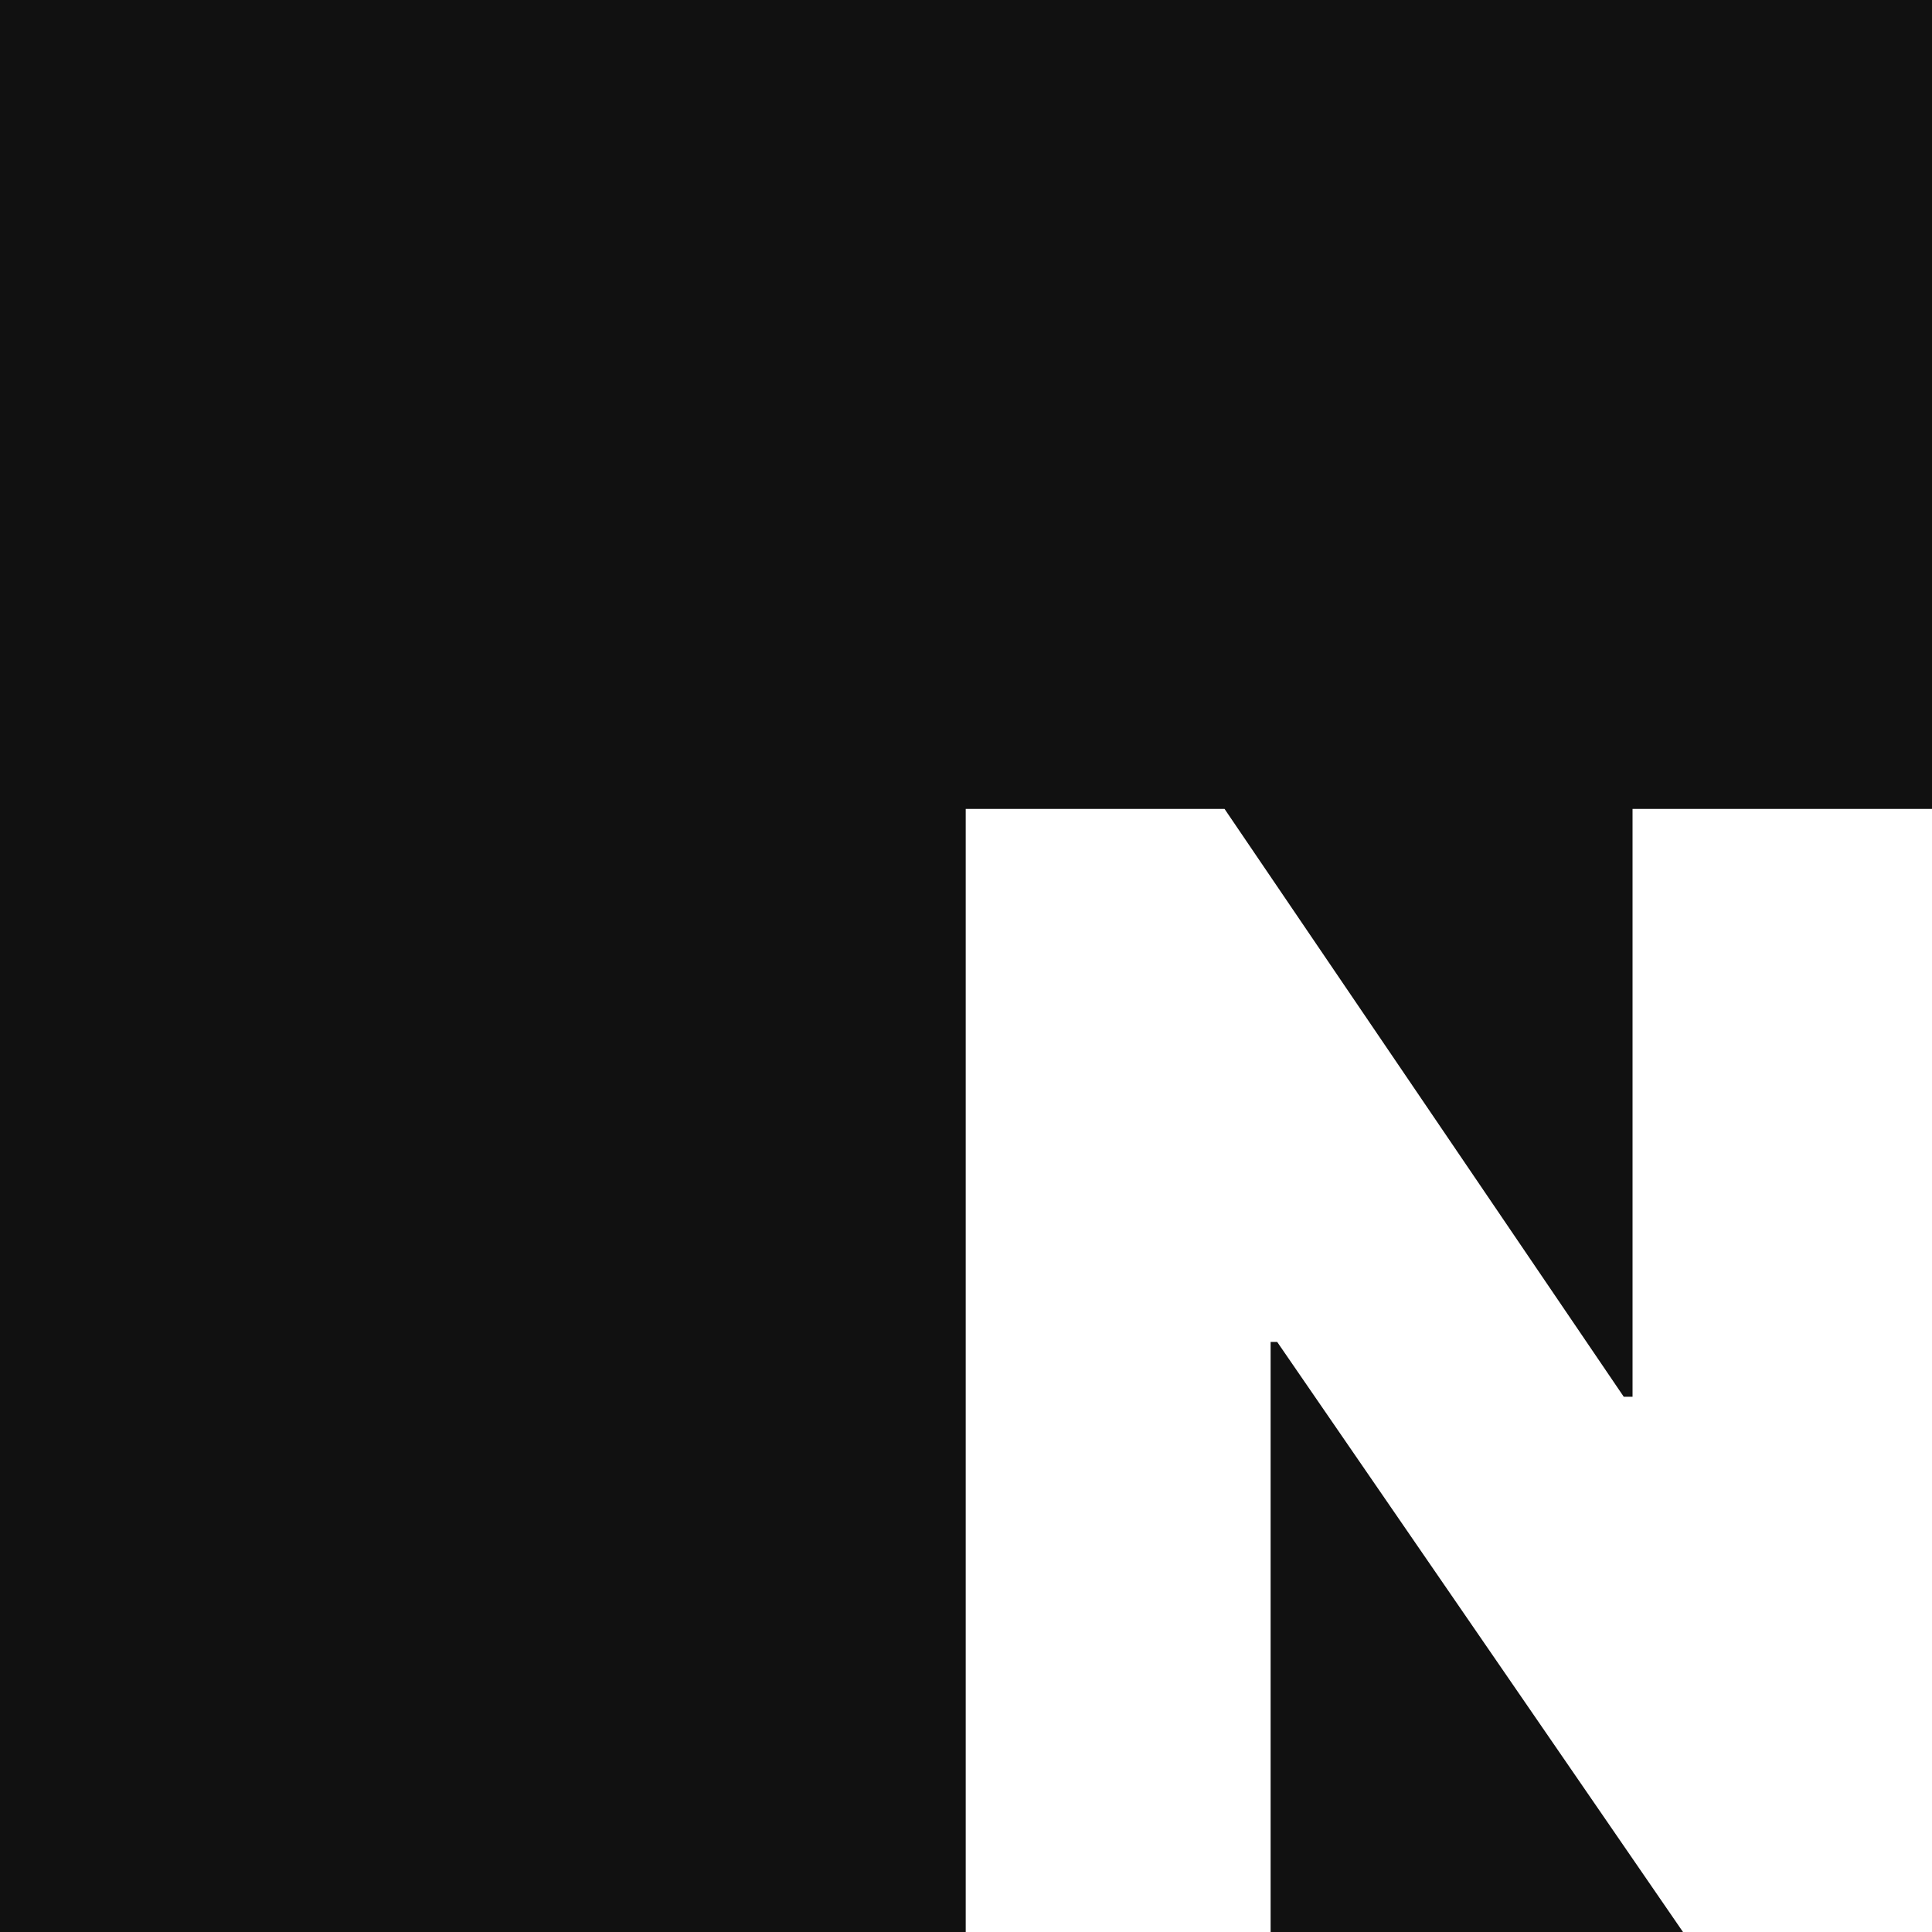
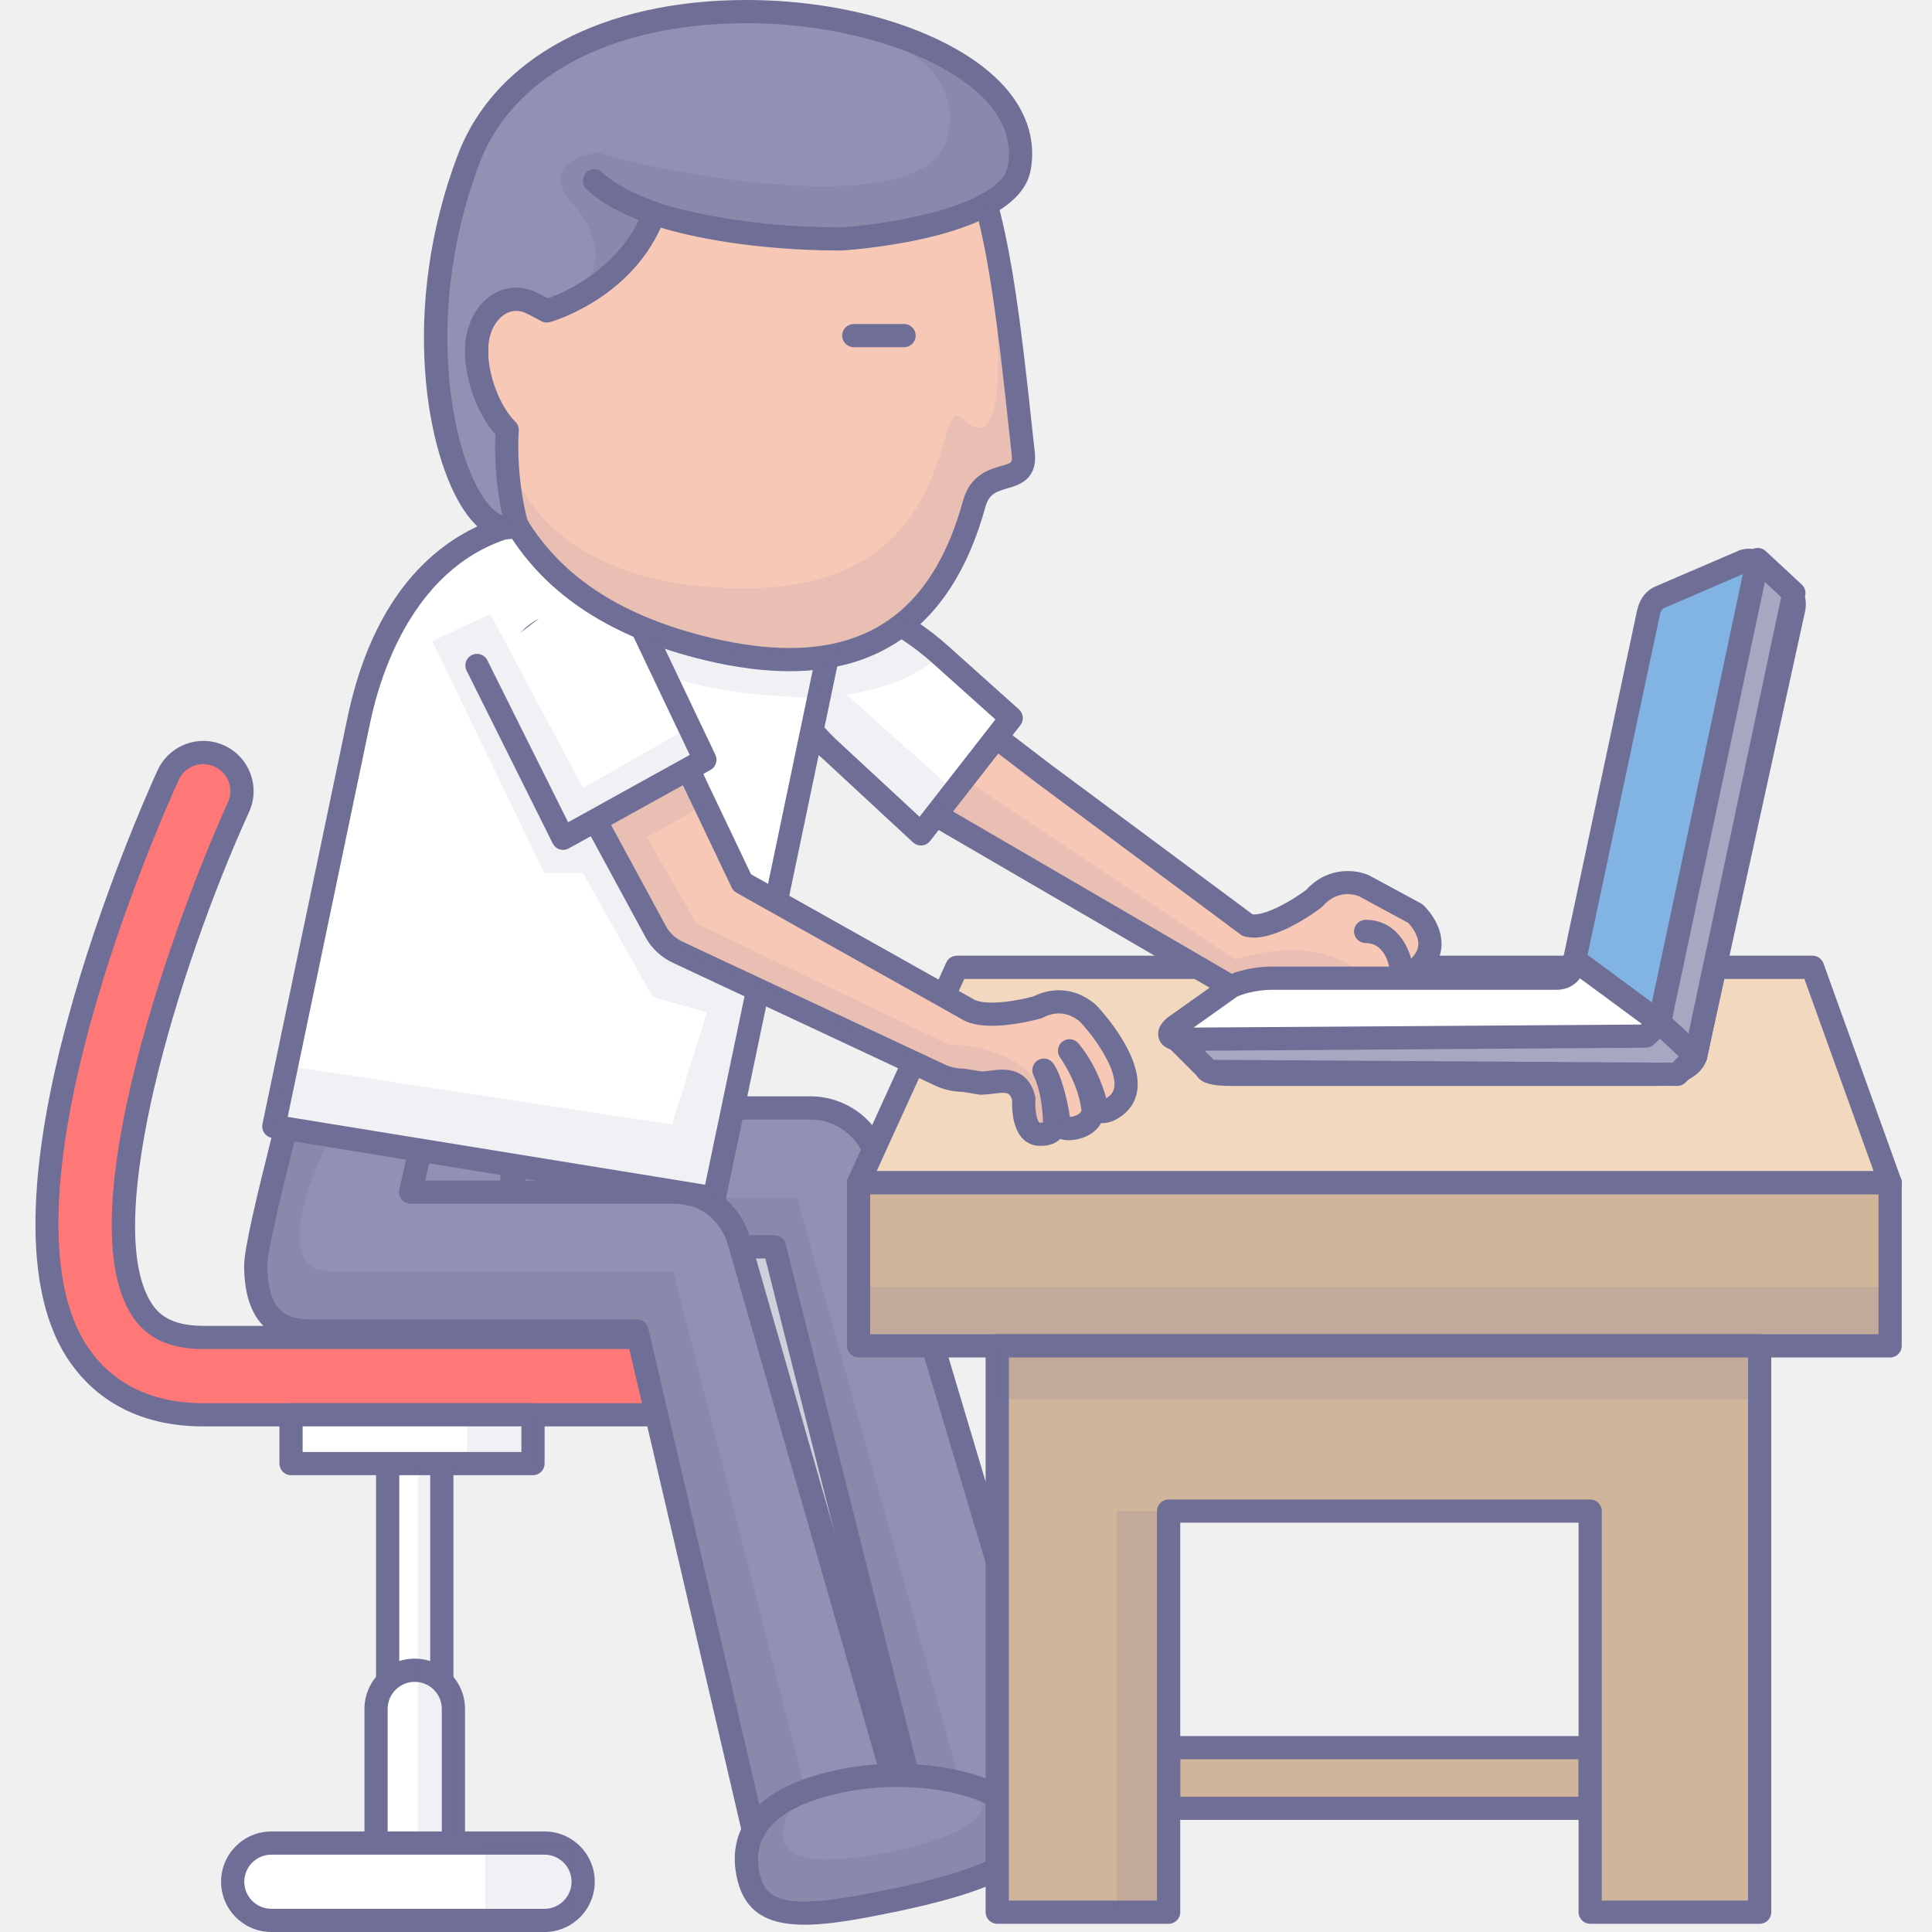
- <svg xmlns="http://www.w3.org/2000/svg" width="200" height="200" viewBox="0 0 200 200" fill="none">
-   <g clip-path="url(#clip0)">
-     <rect width="200" height="200" fill="#111111" />
-     <path d="M200.563 83.739H169V144.594H168.092L126.765 83.739H99.971V200H131.534V138.918H132.215L174.223 200H200.563V83.739Z" fill="white" />
-   </g>
-   <defs>
-     <clipPath id="clip0">
-       <rect width="200" height="200" fill="white" />
-     </clipPath>
-   </defs>
+ <svg xmlns="http://www.w3.org/2000/svg" t="1712911820093" class="icon" viewBox="0 0 1024 1024" version="1.1" p-id="4529" width="200" height="200">
+   <path d="M479.767 935.76l-69.345-274.902s-16.862 0 0 0H234.579a36.831 36.831 0 0 1-29.054-14.185 36.847 36.847 0 0 1-6.658-31.624l84.538-335.433c4.969-19.723 24.995-31.669 44.698-26.705a36.814 36.814 0 0 1 26.709 44.698l-84.542 335.429a36.79 36.79 0 0 0-6.666-31.62 36.773 36.773 0 0 0-29.025-14.193h194.866a36.823 36.823 0 0 1 35.695 27.808l90.699 303.731-4.682-1.025a36.814 36.814 0 0 1-26.692 44.702 36.798 36.798 0 0 1-44.698-26.68z" fill="#9191B3" p-id="4530" />
+   <path d="M515.421 969.721a42.898 42.898 0 0 1-41.619-32.456l-68.172-270.257H234.579a42.734 42.734 0 0 1-33.904-16.55c-8.199-10.536-11.028-23.991-7.773-36.909l84.538-335.437a42.906 42.906 0 0 1 52.163-31.165c22.974 5.789 36.954 29.185 31.169 52.163L289.71 581.076h139.735a42.923 42.923 0 0 1 41.66 32.452l90.63 303.472a6.162 6.162 0 0 1-3.358 7.367 42.677 42.677 0 0 1-6.022 24.401 42.697 42.697 0 0 1-26.381 19.633c-3.456 0.881-7.006 1.32-10.552 1.32z m-99.005-310.241l69.312 274.771a30.603 30.603 0 0 0 37.237 22.228c7.945-2.005 14.627-6.982 18.829-14.017s5.407-15.283 3.407-23.22a6.158 6.158 0 0 1 2.419-6.531l-88.371-295.921c-3.509-13.898-15.738-23.421-29.804-23.421H286.611l-10.376 41.164a6.149 6.149 0 0 1-11.926-3.001l0.008-0.037a30.448 30.448 0 0 0-5.559-26.299 30.435 30.435 0 0 0-24.175-11.827 6.149 6.149 0 1 1 0-12.299h42.447l71.825-284.971c4.128-16.398-5.85-33.1-22.244-37.232a30.624 30.624 0 0 0-37.232 22.24l-84.538 335.433a30.497 30.497 0 0 0 5.551 26.348 30.501 30.501 0 0 0 24.2 11.811h175.909c1.554 0.016 2.972 0.611 4.042 1.578v0.004l0.008 0.004c0.34 0.307 0.648 0.656 0.91 1.033v0.004l0.004 0.004c0.443 0.644 0.775 1.369 0.951 2.152zM264.67 593.375c1.345 1.324 2.611 2.751 3.788 4.268 1.181 1.513 2.251 3.087 3.206 4.71l2.263-8.978h-9.257z" fill="#6E6E96" p-id="4531" />
+   <path d="M927.971 987.563c1.025 6.293-6.662 7.797-16.177 9.441-9.515 1.632-17.267 2.775-18.292-3.517-1.017-6.281 5.875-12.713 15.386-14.34 9.523-1.648 18.063 2.136 19.084 8.416z" fill="#EBCCA9" opacity=".25" p-id="4532" />
+   <path d="M901.119 1000.337c-5.694 0-8.937-2.197-9.642-6.527-1.218-7.51 6.276-14.841 17.062-16.689a28.472 28.472 0 0 1 4.764-0.414c8.818 0 15.681 4.329 16.685 10.524 1.382 8.47-8.396 10.159-17.85 11.79-4.186 0.717-7.9 1.316-11.02 1.316z m12.188-19.53c-1.336 0-2.706 0.119-4.071 0.357-8.257 1.414-14.533 6.908-13.713 11.991 0.246 1.488 0.898 3.083 5.596 3.083 2.796 0 6.33-0.57 10.327-1.259 10.741-1.849 15.127-3.247 14.504-7.088-0.668-4.104-5.985-7.084-12.643-7.084z" fill="#6E6E96" opacity=".25" p-id="4533" />
+   <path d="M1001.809 626.905H455.071l52.073-114.211h453.55z" fill="#F2D8BF" p-id="4534" />
+   <path d="M1001.887 633.055a0.275 0.275 0 0 1-0.082 0H455.071a6.149 6.149 0 0 1-5.596-8.699l52.073-114.211a6.149 6.149 0 0 1 5.596-3.599h453.55a6.149 6.149 0 0 1 5.785 4.067l40.795 113.317a6.149 6.149 0 0 1-5.387 9.126z m-537.256-12.299h528.429l-36.691-101.912H511.1l-46.469 101.912z" fill="#6E6E96" p-id="4535" />
+   <path d="M455.071 626.905H1001.805v86.432H455.071z" fill="#D1B59B" p-id="4536" />
+   <path d="M1001.805 719.486H455.071a6.149 6.149 0 0 1-6.149-6.149v-86.432a6.149 6.149 0 0 1 6.149-6.149H1001.805a6.149 6.149 0 0 1 6.149 6.149v86.432a6.149 6.149 0 0 1-6.149 6.149z m-540.584-12.299H995.655v-74.133H461.22v74.133z" fill="#6E6E96" p-id="4537" />
+   <path d="M898.844 334.309l44.591-19.17s8.962-2.98 7.359 7.359l-52.089 237.215-44.993-33.133 39.204-184.437c-0.004 0.004 1.107-5.764 5.928-7.834z" fill="#82D0E3" p-id="4538" />
+   <path d="M898.704 565.862c-1.291 0-2.575-0.41-3.649-1.197l-44.993-33.133a6.149 6.149 0 0 1-2.365-6.231l39.204-184.441 0.07 0.016c0.676-3.784 3.55-9.691 9.445-12.221l44.587-19.166c0.16-0.07 0.324-0.131 0.488-0.184a15.255 15.255 0 0 1 4.579-0.713c3.415 0 6.395 1.283 8.396 3.616 2.324 2.718 3.136 6.494 2.402 11.229l-52.163 237.592a6.149 6.149 0 0 1-6.002 4.833z m-38.155-41.881l34.178 25.167 50.04-227.888-43.493 18.698c-1.398 0.599-2.156 2.673-2.324 3.39l-0.016 0.078-38.384 180.554z" fill="#6E6E96" p-id="4539" />
+   <path d="M853.715 526.584s-0.43 9.638-9.642 9.638h-150.529c-12.758 0-21.605 4.288-21.605 4.288l-28.513 20.256s-14.082 8.65 8.646 8.65h225.695c18.875 0 20.924-9.704 20.924-9.704l-44.977-33.129z" fill="#FFFFFF" p-id="4540" />
+   <path d="M877.772 575.566h-225.695c-8.236 0-16.911-0.906-18.809-7.613-1.771-6.264 4.473-10.868 6.748-12.307l28.361-20.149c0.279-0.197 0.574-0.373 0.881-0.521 0.414-0.201 10.278-4.903 24.286-4.903h150.529c0.791 0 3.21 0 3.501-3.845a6.231 6.231 0 0 1 3.571-5.178 6.129 6.129 0 0 1 6.215 0.586l44.981 33.129a6.149 6.149 0 0 1 2.37 6.223c-0.316 1.488-3.743 14.578-26.938 14.578z m-227.224-12.311c0.476 0.012 0.988 0.016 1.529 0.016h225.695c5.965 0 9.81-1.111 12.122-2.398l-33.371-24.581c-2.505 3.427-6.531 6.08-12.45 6.08h-150.529c-9.65 0-16.833 2.78-18.534 3.501l-24.462 17.382z" fill="#6E6E96" p-id="4541" />
+   <path d="M234.165 905.76v-166.665a14.349 14.349 0 1 0-28.697 0v166.665a14.349 14.349 0 1 0 28.697 0z" fill="#FFFFFF" p-id="4542" />
+   <path d="M219.816 926.258c-11.303 0-20.498-9.195-20.498-20.498v-166.665c0-11.303 9.195-20.498 20.498-20.498s20.498 9.195 20.498 20.498v166.665c0 11.303-9.195 20.498-20.498 20.498z m0-195.362c-4.522 0-8.199 3.677-8.199 8.199v166.665c0 4.522 3.677 8.199 8.199 8.199s8.199-3.677 8.199-8.199v-166.665c0-4.518-3.677-8.199-8.199-8.199z" fill="#6E6E96" p-id="4543" />
+   <path d="M89.088 410.857c-10.388 22.81-100.014 225.232-48.453 305.35 9.884 15.357 29.55 33.666 67.11 33.666h243.639c11.327 0 20.498-9.171 20.498-20.498 0-11.323-9.171-20.498-20.498-20.498h-243.639c-20.678 0-28.525-8.47-32.629-14.849-29.792-46.28 15.648-187.831 51.286-266.191v0.004a20.498 20.498 0 1 0-37.314-16.985z" fill="#FF7878" p-id="4544" />
+   <path d="M351.384 756.022h-243.639c-40.332 0-61.568-19.842-72.28-36.486-53.336-82.881 37.495-288.099 48.027-311.229a26.729 26.729 0 0 1 24.265-15.615c3.821 0 7.531 0.808 11.028 2.398a26.479 26.479 0 0 1 13.914 14.914 26.455 26.455 0 0 1-0.705 20.383C94.303 513.269 53.336 648.83 80.286 690.699c3.604 5.6 9.983 12.028 27.459 12.028h243.639c14.693 0 26.647 11.954 26.647 26.647s-11.954 26.647-26.647 26.647zM107.758 404.995a14.39 14.39 0 0 0-13.074 8.412c-4.85 10.651-29.911 66.971-47.121 130.252-21.506 79.081-22.113 137.595-1.763 169.223 9.056 14.07 27.156 30.841 61.941 30.841h243.639c7.912 0 14.349-6.436 14.349-14.349s-6.436-14.349-14.349-14.349h-243.639c-17.784 0-30.148-5.78-37.798-17.673-35.027-54.414 24.835-214.843 50.86-272.065a14.226 14.226 0 0 0 0.381-10.971 14.267 14.267 0 0 0-7.494-8.031 14.25 14.25 0 0 0-5.932-1.291z" fill="#6E6E96" p-id="4545" />
+   <path d="M199.318 905.76v88.404c0 11.331 9.179 20.498 20.498 20.498s20.498-9.167 20.498-20.498v-88.404a20.498 20.498 0 1 0-40.996 0z" fill="#FFFFFF" p-id="4546" />
+   <path d="M219.816 1020.815a26.68 26.68 0 0 1-26.647-26.647V905.764c0-14.693 11.954-26.647 26.647-26.647s26.647 11.954 26.647 26.647v88.404c0 14.693-11.954 26.647-26.647 26.647z m0-129.404c-7.912 0-14.349 6.436-14.349 14.349v88.404c0 7.912 6.436 14.349 14.349 14.349s14.349-6.436 14.349-14.349v-88.404c0-7.908-6.436-14.349-14.349-14.349z" fill="#6E6E96" p-id="4547" />
+   <path d="M143.826 1017.851h144.761a20.498 20.498 0 1 0 0-40.996H143.826a20.498 20.498 0 1 0 0 40.996z" fill="#FFFFFF" p-id="4548" />
+   <path d="M288.583 1024h-144.757c-14.693 0-26.647-11.954-26.647-26.647s11.954-26.647 26.647-26.647h144.761c14.693 0 26.647 11.954 26.647 26.647s-11.959 26.647-26.651 26.647z m-144.757-40.996c-7.912 0-14.349 6.436-14.349 14.349s6.436 14.349 14.349 14.349h144.761c7.912 0 14.349-6.436 14.349-14.349s-6.436-14.349-14.349-14.349H143.826z" fill="#6E6E96" p-id="4549" />
+   <path d="M726.825 527.56s6.953 4.821 13.262-0.471c7.859-6.584 2.435-14.689 2.435-14.689s5.723 3.809 9.437 0.295c14.32-13.541-1.783-28.484-1.783-28.484l-27.119-14.668s-14.697-6.822-26.516 6.617c0 0-20.494 15.714-33.256 14.582l-0.279-0.057-1.623-0.23h-0.07l-108.537-80.68-124.279-95.147c-10.286-8.662-34.76-4.46-45.28 5.698-10.507 10.163-10.696 25.413-0.414 34.08l89.515 66.815c4.083 3.435 0 0 5.785 0.287l183.854 106.987a29.849 29.849 0 0 0 12.143-1.964l0.049-0.016c1.177-0.455 2.32-0.955 3.44-1.546 7.17-3.009 26.282-10.392 29.989-0.959 0 0 8.4 14.775 16.55 11.569 8.158-3.202 3.296-7.543 3.296-7.543" fill="#F7C8B6" p-id="4550" />
+   <path d="M721.696 542.216c-10.503 0-18.481-13.426-19.465-15.164a6.961 6.961 0 0 1-0.381-0.787c-0.061-0.152-0.082-0.213-0.406-0.348-0.84-0.348-5.842-1.8-21.248 4.633a40.529 40.529 0 0 1-3.833 1.705l-0.213 0.082a35.338 35.338 0 0 1-14.517 2.304 6.219 6.219 0 0 1-2.78-0.824l-181.579-105.667a5.891 5.891 0 0 1-1.751 0.652c-3.075 0.59-4.879-0.939-7.174-2.87L379.122 359.333c-6.313-5.309-9.782-12.397-10.048-20.186-0.287-8.433 3.308-16.903 9.864-23.245 12.327-11.909 40.492-16.948 53.516-5.977l124.058 94.971 107.352 79.7 0.242 0.041c7.4 0.476 21.006-7.576 28.25-13.02 11.696-12.819 26.844-10.647 33.293-7.65l27.455 14.836c0.451 0.246 0.877 0.549 1.259 0.902 0.984 0.914 9.63 9.257 9.679 20.465 0.029 6.231-2.685 12.106-7.859 16.997a11.303 11.303 0 0 1-5.785 2.98c-0.357 3.956-2.148 8.125-6.358 11.655a16.058 16.058 0 0 1-10.306 3.895c-1.377 2.349-3.841 4.227-7.363 5.612a12.791 12.791 0 0 1-4.674 0.906z m-8.605-20.953c2.46 4.161 6.158 7.826 7.998 8.519a6.149 6.149 0 0 1 9.167-7.326c0.787 0.508 3.485 1.935 5.879-0.086 3.366-2.821 1.828-5.727 1.279-6.555a6.149 6.149 0 0 1 8.519-8.544c0.558 0.353 1.5 0.701 2.009 0.75 2.575-2.501 3.817-5.055 3.804-7.802-0.025-4.94-3.952-9.593-5.301-11.044l-26.073-14.103c-1.656-0.689-11.13-4.038-19.211 5.141-0.262 0.299-0.558 0.574-0.873 0.82-2.296 1.759-22.781 17.12-37.544 15.829a6.957 6.957 0 0 1-0.705-0.102l-1.439-0.209a6.272 6.272 0 0 1-2.956-1.168l-108.537-80.68-124.349-95.193c-7.605-6.391-28.373-3.353-37.269 5.239-4.059 3.923-6.289 9.019-6.121 13.98a14.894 14.894 0 0 0 5.399 10.979l88.244 65.852c1.025-0.189 2.16-0.258 3.394-0.193 0.984 0.049 1.939 0.332 2.788 0.828l182.481 106.188a23.909 23.909 0 0 0 8.24-1.599l0.115-0.045c0.918-0.357 1.812-0.75 2.685-1.209 0.16-0.086 0.32-0.16 0.484-0.23 14.242-5.977 24.388-7.527 31.026-4.719a12.709 12.709 0 0 1 6.867 6.682z" fill="#6E6E96" p-id="4551" />
+   <path d="M217.639 631.854h140.755c15.968 0 29.882 11.454 33.785 27.812l86.92 302.702c4.702 19.727-16.419 39.733-35.08 44.698-18.665 4.977-37.61-6.969-42.308-26.688L337.63 705.486H169.629c-10.741 0-34.084 2.177-34.084-34.777 0-11.122 13.274-61.654 15.898-72.669L215.856 343.546l9.65-14.48c4.706-19.719 13.996-17.185 32.653-12.213 18.665 4.969 29.976 5.666 25.282 25.381l-65.803 289.62" fill="#9191B3" p-id="4552" />
+   <path d="M435.463 1014.345c-18.829 0-35.17-13.381-39.733-32.543L332.752 711.636l-166.898 0.025c-7.342 0-15.841-0.742-23.191-6.227-8.802-6.568-13.266-18.247-13.266-34.728 0-9.101 7.096-38.192 13.75-64.745 1.025-4.095 1.845-7.367 2.316-9.347l64.437-254.581c0.172-0.676 0.455-1.32 0.845-1.898l9.052-13.586c2.206-8.63 6.834-19.375 20.428-19.375 5.498 0 11.618 1.628 19.366 3.694 1.89 0.504 3.567 0.931 5.165 1.336 14.91 3.788 30.329 7.703 24.671 31.452L225.342 625.704h133.052c18.842 0 35.195 13.381 39.766 32.534l86.85 302.431c5.846 24.487-19.03 46.916-39.409 52.339a39.368 39.368 0 0 1-10.138 1.336zM336.072 699.337h1.558a6.149 6.149 0 0 1 5.99 4.751L407.7 978.982c3.235 13.57 14.652 23.064 27.762 23.064 2.333 0 4.682-0.312 6.973-0.922 16.862-4.489 34.305-22.138 30.681-37.331l-86.85-302.431c-3.317-13.865-14.746-23.359-27.873-23.359H217.639a6.149 6.149 0 0 1-5.998-7.51l65.803-289.62c2.759-11.581 0.758-12.557-15.722-16.743-1.644-0.418-3.362-0.853-5.145-1.328-7.035-1.878-12.471-3.325-16.357-3.325-2.862 0-6.1 0-8.732 11.02a6.117 6.117 0 0 1-0.865 1.984l-9.06 13.598-64.159 253.474c-0.459 1.927-1.287 5.247-2.329 9.4-4.005 15.984-13.381 53.409-13.381 61.756 0 12.385 2.8 20.752 8.322 24.868 4.456 3.329 10.249 3.784 15.841 3.784l3.776-0.025H336.072z" fill="#6E6E96" p-id="4553" />
+   <path d="M442.334 399.558c-30.337-27.18-42.382-61.01-26.918-75.551 15.492-14.554 52.635-4.296 82.968 22.888l37.585 33.678-47.871 61.395L442.334 399.558z" fill="#FFFFFF" p-id="4554" />
+   <path d="M488.097 448.118c-1.541 0-3.038-0.582-4.182-1.64L438.152 404.068c-21.716-19.453-35.396-43.345-35.625-62.281-0.111-9.122 2.89-16.817 8.671-22.257 5.772-5.424 14.033-8.285 23.892-8.285 20.182 0 46.006 11.909 67.393 31.075l37.585 33.678a6.149 6.149 0 0 1 0.746 8.363l-47.867 61.395a6.158 6.158 0 0 1-4.85 2.361zM435.094 323.54c-4.653 0-11.11 0.857-15.468 4.952-3.251 3.058-4.866 7.482-4.797 13.147 0.184 15.365 12.594 36.302 31.612 53.34l40.926 37.929 40.225-51.585-33.309-29.845c-19.231-17.235-41.91-27.939-59.19-27.939z" fill="#6E6E96" p-id="4555" />
+   <path d="M190.127 381.938L145.138 597.023l233.402 37.905 70.468-336.904-137.574-22.351c0.004-0.004-95.451-17.378-121.307 106.266z" fill="#FFFFFF" p-id="4556" />
+   <path d="M378.544 641.078a5.821 5.821 0 0 1-0.992-0.082l-233.402-37.905a6.149 6.149 0 0 1-5.034-7.326l44.989-215.085c21.142-101.08 87.662-111.993 115.281-111.993 6.859 0 10.884 0.348 13.34 0.968l137.267 22.298a6.137 6.137 0 0 1 5.034 7.326l-70.468 336.904a6.149 6.149 0 0 1-6.014 4.895zM152.476 591.981l221.247 35.937 67.951-324.856-131.228-21.318a1.283 1.283 0 0 1-0.123-0.02c-0.201-0.033-4.358-0.738-10.934-0.738-73.887 0-96.816 71.48-103.244 102.215L152.476 591.981z" fill="#6E6E96" p-id="4557" />
+   <path d="M290.132 332.665c13.5-5.612 37.815-0.582 44.222 11.245l59.005 123.894 118.511 66.528 0.057 0.033 1.435 0.804 0.246 0.16c11.471 5.723 36.294-1.431 36.294-1.431 15.923-8.183 27.094 3.53 27.094 3.53s35.925 38.241 11.134 50.724c-3.169 1.611-6.305 1.234-6.863-1.111-1.562-6.744-5.457-19.268-14.39-30.083 0 0 11.073 15.214 12.541 31.977-0.549 2.939-2.329 6.522-7.592 8.285-5.28 1.763-9.294 1.107-10.335-1.41-1.119-7.445-3.792-21.941-8.248-28.615 0 0 5.297 8.982 5.768 28.345 0 2.665-1.402 5.854-8.109 5.621-9.618-0.328-8.236-18.694-8.236-18.694-3.194-13.344-14.316-8.605-22.093-8.437-1.246 0.152 0 0-9.942-1.459h-0.061a30.009 30.009 0 0 1-12.016-2.616l-138.812-64.991c-5.284-2.382-9.511-6.215-12.053-10.905l-70.398-129.834c-6.408-11.811-0.656-25.938 12.84-31.559z" fill="#F7C8B6" p-id="4558" />
+   <path d="M551.58 607.322l-0.89-0.016a12.459 12.459 0 0 1-9.035-4.243c-5.256-5.862-5.35-16.152-5.182-19.977-1.066-3.669-2.611-3.854-5.133-3.854-1.558 0-3.296 0.221-5.141 0.451-1.697 0.213-3.452 0.43-5.194 0.492-1.045 0.107-1.168 0.168-3.263-0.221a184.81 184.81 0 0 0-7.625-1.242 35.912 35.912 0 0 1-14.094-3.157l-138.882-65.02c-6.383-2.878-11.684-7.699-14.853-13.541L271.889 367.159c-3.755-6.924-4.395-14.779-1.8-22.125 2.812-7.957 9.257-14.533 17.682-18.042 4.358-1.812 9.716-2.767 15.492-2.767 13.205 0 30.259 5.243 36.503 16.759l58.308 122.418 118.298 66.409 0.254 0.148c1.509 0.689 4.288 1.443 9.191 1.443 9.146 0 19.461-2.62 21.863-3.267 4.44-2.177 8.982-3.284 13.516-3.284 12.155 0 19.92 7.998 20.244 8.339 2.55 2.71 24.516 26.733 21.211 45.411-1.156 6.555-5.223 11.758-11.758 15.05-2.39 1.209-4.961 1.763-7.285 1.607-2.021 3.616-5.383 6.309-9.827 7.797-4.477 1.492-8.597 1.701-11.856 0.607-2.152 2.169-5.493 3.661-10.347 3.661z m-20.24-40.393c11.516 0 15.767 7.67 17.308 14.103 0.148 0.619 0.201 1.263 0.152 1.894-0.394 5.518 0.886 11.356 2.169 12.073l0.607 0.02c0.553 0 0.959-0.037 1.259-0.082-0.517-16.648-4.879-24.602-4.924-24.684a6.174 6.174 0 0 1 2.132-8.281 6.125 6.125 0 0 1 8.314 1.796c4.391 6.584 7.141 18.477 8.761 28.246a13.242 13.242 0 0 0 2.763-0.635c2.173-0.73 2.968-1.775 3.317-2.866-1.623-14.521-11.188-27.803-11.29-27.939a6.149 6.149 0 0 1 9.712-7.535c8.339 10.093 12.631 21.523 14.738 29.074 3.173-1.915 3.915-4.116 4.186-5.657 1.693-9.54-10.163-26.422-18.03-34.822-0.004 0-4.567-4.493-11.315-4.493-2.763 0-5.616 0.75-8.486 2.222-0.353 0.184-0.726 0.328-1.111 0.439-0.549 0.16-13.635 3.886-25.782 3.886-6.199 0-11.089-0.939-14.955-2.862a5.953 5.953 0 0 1-0.627-0.365l-1.316-0.746-118.568-66.549a6.149 6.149 0 0 1-2.542-2.718L328.804 346.555c-2.989-5.502-14.275-10.036-25.54-10.036-4.173 0-7.896 0.631-10.766 1.824-5.215 2.173-9.154 6.104-10.811 10.786a14.853 14.853 0 0 0 1.017 12.168l70.398 129.834c1.89 3.493 5.149 6.412 9.175 8.228l138.894 65.028a23.663 23.663 0 0 0 9.486 2.033c0.271 0.004 0.603 0.025 0.873 0.066 5.108 0.754 7.342 1.168 8.457 1.373l0.316 0.061c1.607-0.086 2.968-0.262 4.358-0.439 2.042-0.262 4.354-0.553 6.678-0.553z" fill="#6E6E96" p-id="4559" />
+   <path d="M324.048 298.606l49.56 104.093-75.15 41.603-45.592-91.466" fill="#FFFFFF" p-id="4560" />
+   <path d="M298.459 450.451a6.137 6.137 0 0 1-5.502-3.407l-45.587-91.466a6.149 6.149 0 1 1 11.003-5.485l42.726 85.718L365.569 400.12 318.493 301.25a6.158 6.158 0 0 1 2.907-8.199 6.162 6.162 0 0 1 8.199 2.907L379.159 400.055a6.158 6.158 0 0 1-2.575 8.027L301.435 449.684a6.211 6.211 0 0 1-2.976 0.767z" fill="#6E6E96" p-id="4561" />
+   <path d="M255.63 147.429c-10.86 82.049 2.206 168.551 119.778 196.604 92.188 21.994 126.517-24.63 140.903-76.863 5.764-20.924 28.025-8.121 26.024-26.779-18.255-170.01-23.905-214.794-167.411-224.813-67.364-4.702-107.172 40.307-119.294 131.851z" fill="#F7C8B6" p-id="4562" />
+   <path d="M418.519 355.763s0.004 0 0 0c-13.566 0-28.55-1.935-44.538-5.748-98.739-23.56-139.443-90.089-124.443-203.393 12.68-95.754 55.148-142.092 125.816-137.181 149.487 10.438 154.96 61.408 173.097 230.295 1.554 14.455-8.494 17.362-14.496 19.1-5.657 1.636-9.741 2.821-11.708 9.966-15.898 57.702-50.798 86.961-103.728 86.961zM365.536 21.392c-57.739 0-92.667 42.677-103.81 126.841C247.513 255.61 284.089 315.923 376.834 338.052c15.054 3.591 29.078 5.411 41.685 5.411 47.375 0 77.421-25.491 91.864-77.929 3.8-13.783 13.635-16.632 20.149-18.514 5.908-1.71 6.137-1.779 5.69-5.973-18.19-169.371-22.511-209.616-161.725-219.336a130.966 130.966 0 0 0-8.962-0.32z" fill="#6E6E96" p-id="4563" />
+   <path d="M445.65 126.636s88.613-5.727 94.549-37.446c16.382-87.563-244.27-129.588-291.706-5.153-40.397 105.966-2.468 209.149 25.389 194.198 0 0-6.715-22.121-5.079-50.363-9.605-9.396-16.226-27.566-16.226-41.935 0-20.297 15.185-32.395 29.361-25.253 2.841 1.439 5.461 2.796 7.871 4.124 0 0 42.041-11.823 56.861-51.634 0.004 0.004 37.085 13.463 98.981 13.463z" fill="#9191B3" p-id="4564" />
+   <path d="M268.314 285.836c-5.387 0-13.574-2.558-21.974-14.75-20.248-29.386-34.748-107.528-3.595-189.237C262.284 30.595 319.469 0 395.717 0c58.981 0 114.6 19.26 138.402 47.928 10.708 12.897 14.902 27.557 12.127 42.394-6.625 35.396-90.642 41.836-100.198 42.451h-0.09c-46.912 0-81.024-7.556-95.717-12.127-17.218 37.999-57.005 49.585-58.764 50.081a6.125 6.125 0 0 1-4.637-0.533 241.909 241.909 0 0 0-7.679-4.022 12.332 12.332 0 0 0-5.58-1.402c-7.301 0-14.853 7.916-14.853 21.17 0 13.164 6.317 29.652 14.377 37.54a6.149 6.149 0 0 1 1.841 4.751c-1.546 26.713 4.764 48.019 4.825 48.232a6.162 6.162 0 0 1-2.976 7.199 17.895 17.895 0 0 1-8.482 2.173zM395.717 12.299C324.774 12.299 271.885 39.938 254.236 86.227c-29.238 76.695-15.956 151.484 2.23 177.877 3.341 4.85 6.805 8.023 9.806 9.06a171.908 171.908 0 0 1-3.743-42.972c-9.441-10.651-16.103-28.718-16.103-44.255 0-18.768 11.926-33.469 27.152-33.469 3.796 0 7.539 0.914 11.126 2.722 2.009 1.021 3.903 1.992 5.694 2.948 8.531-3.062 38.893-15.911 50.507-47.108a6.141 6.141 0 0 1 7.884-3.624c0.84 0.299 37.241 13.086 96.857 13.086 32.022-2.095 84.825-12.766 88.506-32.428 2.111-11.282-1.086-22.142-9.499-32.276C503.397 30.181 450.377 12.299 395.717 12.299z" fill="#6E6E96" p-id="4565" />
+   <path d="M396.295 992.585c3.985 20.924 18.583 25.881 62.355 17.591 43.767-8.289 89.9-19.854 85.919-40.762-3.968-20.941-52.524-34.248-96.287-25.955-43.78 8.298-55.951 28.193-51.987 49.125z" fill="#9191B3" p-id="4566" />
+   <path d="M426.345 1020.138c-0.004 0-0.004 0 0 0-21.486 0-32.616-8.142-36.093-26.401-3.107-16.419 0.148-45.563 56.882-56.316a152.46 152.46 0 0 1 28.328-2.607c34.195 0 70.989 11.495 75.15 33.457 3.64 19.108-20.801 28.791-28.828 31.977-18.141 7.187-42.656 12.311-61.986 15.972-13.926 2.636-24.868 3.919-33.453 3.919z m49.117-73.03c-8.904 0-17.669 0.804-26.037 2.39-24.233 4.596-52.077 15.603-47.088 41.939 2.025 10.634 6.449 16.398 24.003 16.398h0.004c7.806 0 18.001-1.209 31.161-3.702 18.797-3.563 42.574-8.519 59.743-15.324 10.503-4.161 22.716-10.704 21.277-18.247-2.144-11.331-27.996-23.454-63.064-23.454z" fill="#6E6E96" p-id="4567" />
+   <path d="M346.674 113.177s-21.511-7.252-31.6-17.337" fill="#8C8C8C" p-id="4568" />
+   <path d="M346.674 119.327c-0.652 0-1.312-0.102-1.964-0.324-0.935-0.316-23.003-7.838-33.986-18.813a6.149 6.149 0 1 1 8.699-8.699c8.937 8.933 29.017 15.792 29.218 15.861a6.153 6.153 0 0 1-1.968 11.975z" fill="#6E6E96" p-id="4569" />
+   <path d="M154.259 749.873h128.243v25.856H154.259z" fill="#FFFFFF" p-id="4570" />
+   <path d="M282.503 781.878H154.259a6.149 6.149 0 0 1-6.149-6.149v-25.856a6.149 6.149 0 0 1 6.149-6.149h128.243a6.149 6.149 0 0 1 6.149 6.149v25.856a6.149 6.149 0 0 1-6.149 6.149z m-122.094-12.299h115.945v-13.557H160.409v13.557z" fill="#6E6E96" p-id="4571" />
+   <path d="M742.522 512.4s-2.57-18.706-18.702-18.706" fill="#F7C8B6" p-id="4572" />
+   <path d="M742.514 518.549a6.149 6.149 0 0 1-6.08-5.288c-0.205-1.39-2.296-13.422-12.614-13.422a6.149 6.149 0 1 1 0-12.299c17.001 0 23.659 15.714 24.798 24.02a6.149 6.149 0 0 1-6.104 6.99z" fill="#6E6E96" p-id="4573" />
+   <path d="M619.399 926.303h223.428v32.133h-223.428z" fill="#D1B59B" p-id="4574" />
+   <path d="M842.827 964.585h-223.428a6.149 6.149 0 0 1-6.149-6.149v-32.133a6.149 6.149 0 0 1 6.149-6.149h223.428a6.149 6.149 0 0 1 6.149 6.149v32.133a6.149 6.149 0 0 1-6.149 6.149z m-217.278-12.299h211.129v-19.834h-211.129v19.834z" fill="#6E6E96" p-id="4575" />
+   <path d="M528.552 713.337v300.16h90.847v-212.597h223.428v212.597h89.834v-300.16z" fill="#D1B59B" p-id="4576" />
+   <path d="M932.661 1019.646h-89.834a6.149 6.149 0 0 1-6.149-6.149v-206.443h-211.129v206.443a6.149 6.149 0 0 1-6.149 6.149h-90.847a6.149 6.149 0 0 1-6.149-6.149v-300.16a6.149 6.149 0 0 1 6.149-6.149h404.109a6.149 6.149 0 0 1 6.149 6.149v300.16a6.149 6.149 0 0 1-6.149 6.149z m-83.685-12.299h77.536v-287.861h-391.81v287.861h78.548v-206.443a6.149 6.149 0 0 1 6.149-6.149h223.428a6.149 6.149 0 0 1 6.149 6.149v206.443z" fill="#6E6E96" p-id="4577" />
+   <path d="M479.173 184.031h-26.647a6.149 6.149 0 1 1 0-12.299h26.647a6.149 6.149 0 1 1 0 12.299z" fill="#6E6E96" p-id="4578" />
+   <path d="M528.552 713.337h404.109v28.242h-404.109z" fill="#6E6E96" opacity=".15" p-id="4579" />
+   <path d="M455.071 682.135H1001.805v31.198H455.071z" fill="#6E6E96" opacity=".15" p-id="4580" />
+   <path d="M591.911 800.9h27.488v212.588h-27.488z" fill="#6E6E96" opacity=".15" p-id="4581" />
+   <path d="M151.861 564.891l204.324 31.153 18.448-59.444-28.697-8.199-36.896-65.598h-20.498l-59.444-122.988 30.747-14.349 49.195 92.241 56.378-32.215 8.191 17.206v23.63l-46.12 26.225-10.249-16.398 30.452 57.915 53.93 30.509-23.081 110.349-233.402-37.905z" fill="#6E6E96" opacity=".1" p-id="4582" />
+   <path d="M352.257 357.857s29.123 11.762 81.775 11.762l4.526-21.634s-67.836-1.095-93.114-13.172l6.814 23.044z" fill="#6E6E96" opacity=".1" p-id="4583" />
+   <path d="M434.032 369.615s42.402-0.775 64.351-22.72l-17.788-17.788-42.033 18.875-4.53 21.634z" fill="#6E6E96" opacity=".1" p-id="4584" />
+   <path d="M448.696 368.201l57.161 50.987-17.759 22.777-56.603-53.25 2.538-19.1z" fill="#6E6E96" opacity=".1" p-id="4585" />
+   <path d="M510.949 412.661l143.826 95.918s47.199-17.128 71.058 12.299c0 0-4.85 24.967-11.549 11.549s-45.018-11.253-52.323-3.948l-164.34-97.8 13.328-18.018z" fill="#6E6E96" opacity=".1" p-id="4586" />
+   <path d="M342.886 443.801l26.278 45.653 133.921 64.228s48.064-1.816 58.399 42.131c0 0-17.399 9.97-17.399-9.335s-33.444-13.906-33.444-13.906L352.704 499.084l-25.217-46.53 15.398-8.753z" fill="#6E6E96" opacity=".1" p-id="4587" />
+   <path d="M175.491 601.951s-37.893 71.985 0 71.985h181.374l70.033 275.337-27.553 20.974-61.715-264.76H154.62s-19.079 0.254-19.079-34.777 19.551-72.063 19.551-72.063l20.4 3.304z" fill="#6E6E96" opacity=".25" p-id="4588" />
+   <path d="M378.54 634.928h43.923l86.354 309.9-35.859-3.854z" fill="#6E6E96" opacity=".25" p-id="4589" />
+   <path d="M422.643 952.515s-24.29 32.989 13.484 32.989c37.778 0 107.996-18.776 77.232-39.45 0 0 30.39 4.251 15.193 44.399 0 0-77.413 23.519-100.633 23.519s-48.687-27.533-5.276-61.457z" fill="#6E6E96" opacity=".25" p-id="4590" />
+   <path d="M247.546 749.873h34.957v25.856h-34.957z" fill="#6E6E96" opacity=".1" p-id="4591" />
+   <path d="M221.583 775.729h18.731v196.108h-18.731z" fill="#6E6E96" opacity=".1" p-id="4592" />
+   <path d="M257.11 976.855h46.198v34.74H257.11z" fill="#6E6E96" opacity=".1" p-id="4593" />
+   <path d="M268.556 238.014s10.417 73.789 126.575 73.789 99.329-105.651 114.789-90.191c31.251 31.251 16.534-89.109 8.273-110.832 0 0 22.978 87.075 22.978 137.217l-19.489 9.925s-26.549 95.68-95.68 95.68-178.701-42.386-157.445-115.588z" fill="#6E6E96" opacity=".1" p-id="4594" />
+   <path d="M446.831 11.147s67.984 16.628 54.889 62.875c-13.09 46.247-162.618 15.033-184.482 6.834 0 0-37.032 3.956-10.934 30.062 0 0 27.721 34.072-12.373 49.765 0 0 44.735-7.793 57.935-45.862 0 0 174.884 34.629 188.331-25.635 13.447-60.264-93.368-78.04-93.368-78.04z" fill="#6E6E96" opacity=".25" p-id="4595" />
+   <path d="M879.715 316.542l44.591-19.17s8.962-2.98 7.359 7.359l-52.089 237.215-44.993-33.137 39.204-184.437c-0.004 0.008 1.107-5.756 5.928-7.83z" fill="#82B4E3" p-id="4596" />
+   <path d="M879.576 548.095c-1.291 0-2.575-0.41-3.649-1.197l-44.993-33.137a6.149 6.149 0 0 1-2.365-6.231l39.204-184.437 0.074 0.016c0.672-3.784 3.546-9.687 9.437-12.221l44.591-19.17c0.16-0.07 0.324-0.131 0.488-0.184a15.255 15.255 0 0 1 4.579-0.713c3.415 0 6.395 1.283 8.396 3.616 2.324 2.718 3.136 6.494 2.402 11.229l-52.163 237.592a6.149 6.149 0 0 1-6.002 4.838z m-38.155-41.881l34.178 25.171 50.04-227.888-43.493 18.698c-1.398 0.599-2.156 2.673-2.324 3.39l-0.016 0.074-38.384 180.554z" fill="#6E6E96" p-id="4597" />
+   <path d="M834.587 508.817s-0.43 9.638-9.642 9.638h-150.529c-12.758 0-21.605 4.288-21.605 4.288l-28.513 20.256s-14.082 8.65 8.646 8.65h225.695c18.875 0 20.924-9.704 20.924-9.704l-44.977-33.129z" fill="#FFFFFF" p-id="4598" />
+   <path d="M858.643 557.799h-225.695c-8.236 0-16.911-0.906-18.809-7.613-1.771-6.264 4.473-10.868 6.748-12.307l28.361-20.149c0.279-0.197 0.574-0.373 0.881-0.521 0.414-0.201 10.278-4.903 24.286-4.903h150.529c0.791 0 3.21 0 3.501-3.85a6.231 6.231 0 0 1 3.571-5.178 6.149 6.149 0 0 1 6.215 0.59l44.981 33.129a6.149 6.149 0 0 1 2.37 6.223c-0.316 1.488-3.743 14.578-26.938 14.578z m-227.224-12.311c0.476 0.012 0.988 0.016 1.529 0.016h225.695c5.965 0 9.81-1.111 12.122-2.398l-33.371-24.581c-2.505 3.427-6.531 6.08-12.45 6.08h-150.529c-9.65 0-16.833 2.78-18.534 3.501l-24.462 17.382z" fill="#6E6E96" p-id="4599" />
+   <path d="M931.665 296.577l19.129 17.768-52.094 245.369-19.129-17.768z" fill="#A7A7C2" p-id="4600" />
+   <path d="M898.7 565.862c-1.529 0-3.03-0.574-4.186-1.644l-19.129-17.768a6.137 6.137 0 0 1-1.833-5.78l52.094-245.373a6.153 6.153 0 0 1 10.204-3.23l19.129 17.768c1.587 1.472 2.283 3.669 1.833 5.785l-52.094 245.373a6.149 6.149 0 0 1-6.018 4.87z m-12.393-26.049l8.626 8.015 49.117-231.352-8.626-8.015-49.117 231.352z" fill="#6E6E96" p-id="4601" />
+   <path d="M872.356 549.165l7.215-7.219 19.129 17.768-9.704 9.704-248.279-1.566-17.001-16.997z" fill="#A7A7C2" p-id="4602" />
+   <path d="M888.996 575.566h-0.041l-248.279-1.57a6.158 6.158 0 0 1-4.309-1.8l-16.997-16.997a6.145 6.145 0 0 1 4.309-10.499l246.111-1.673 5.432-5.432a6.141 6.141 0 0 1 8.531-0.156l19.129 17.768a6.158 6.158 0 0 1 0.164 8.851l-9.7 9.704c-1.152 1.156-2.718 1.804-4.35 1.804z m-245.717-13.848l243.188 1.537 3.37-3.374-10.11-9.392-3.025 3.025a6.145 6.145 0 0 1-4.309 1.8l-233.931 1.591 4.817 4.813z" fill="#6E6E96" p-id="4603" />
</svg>
